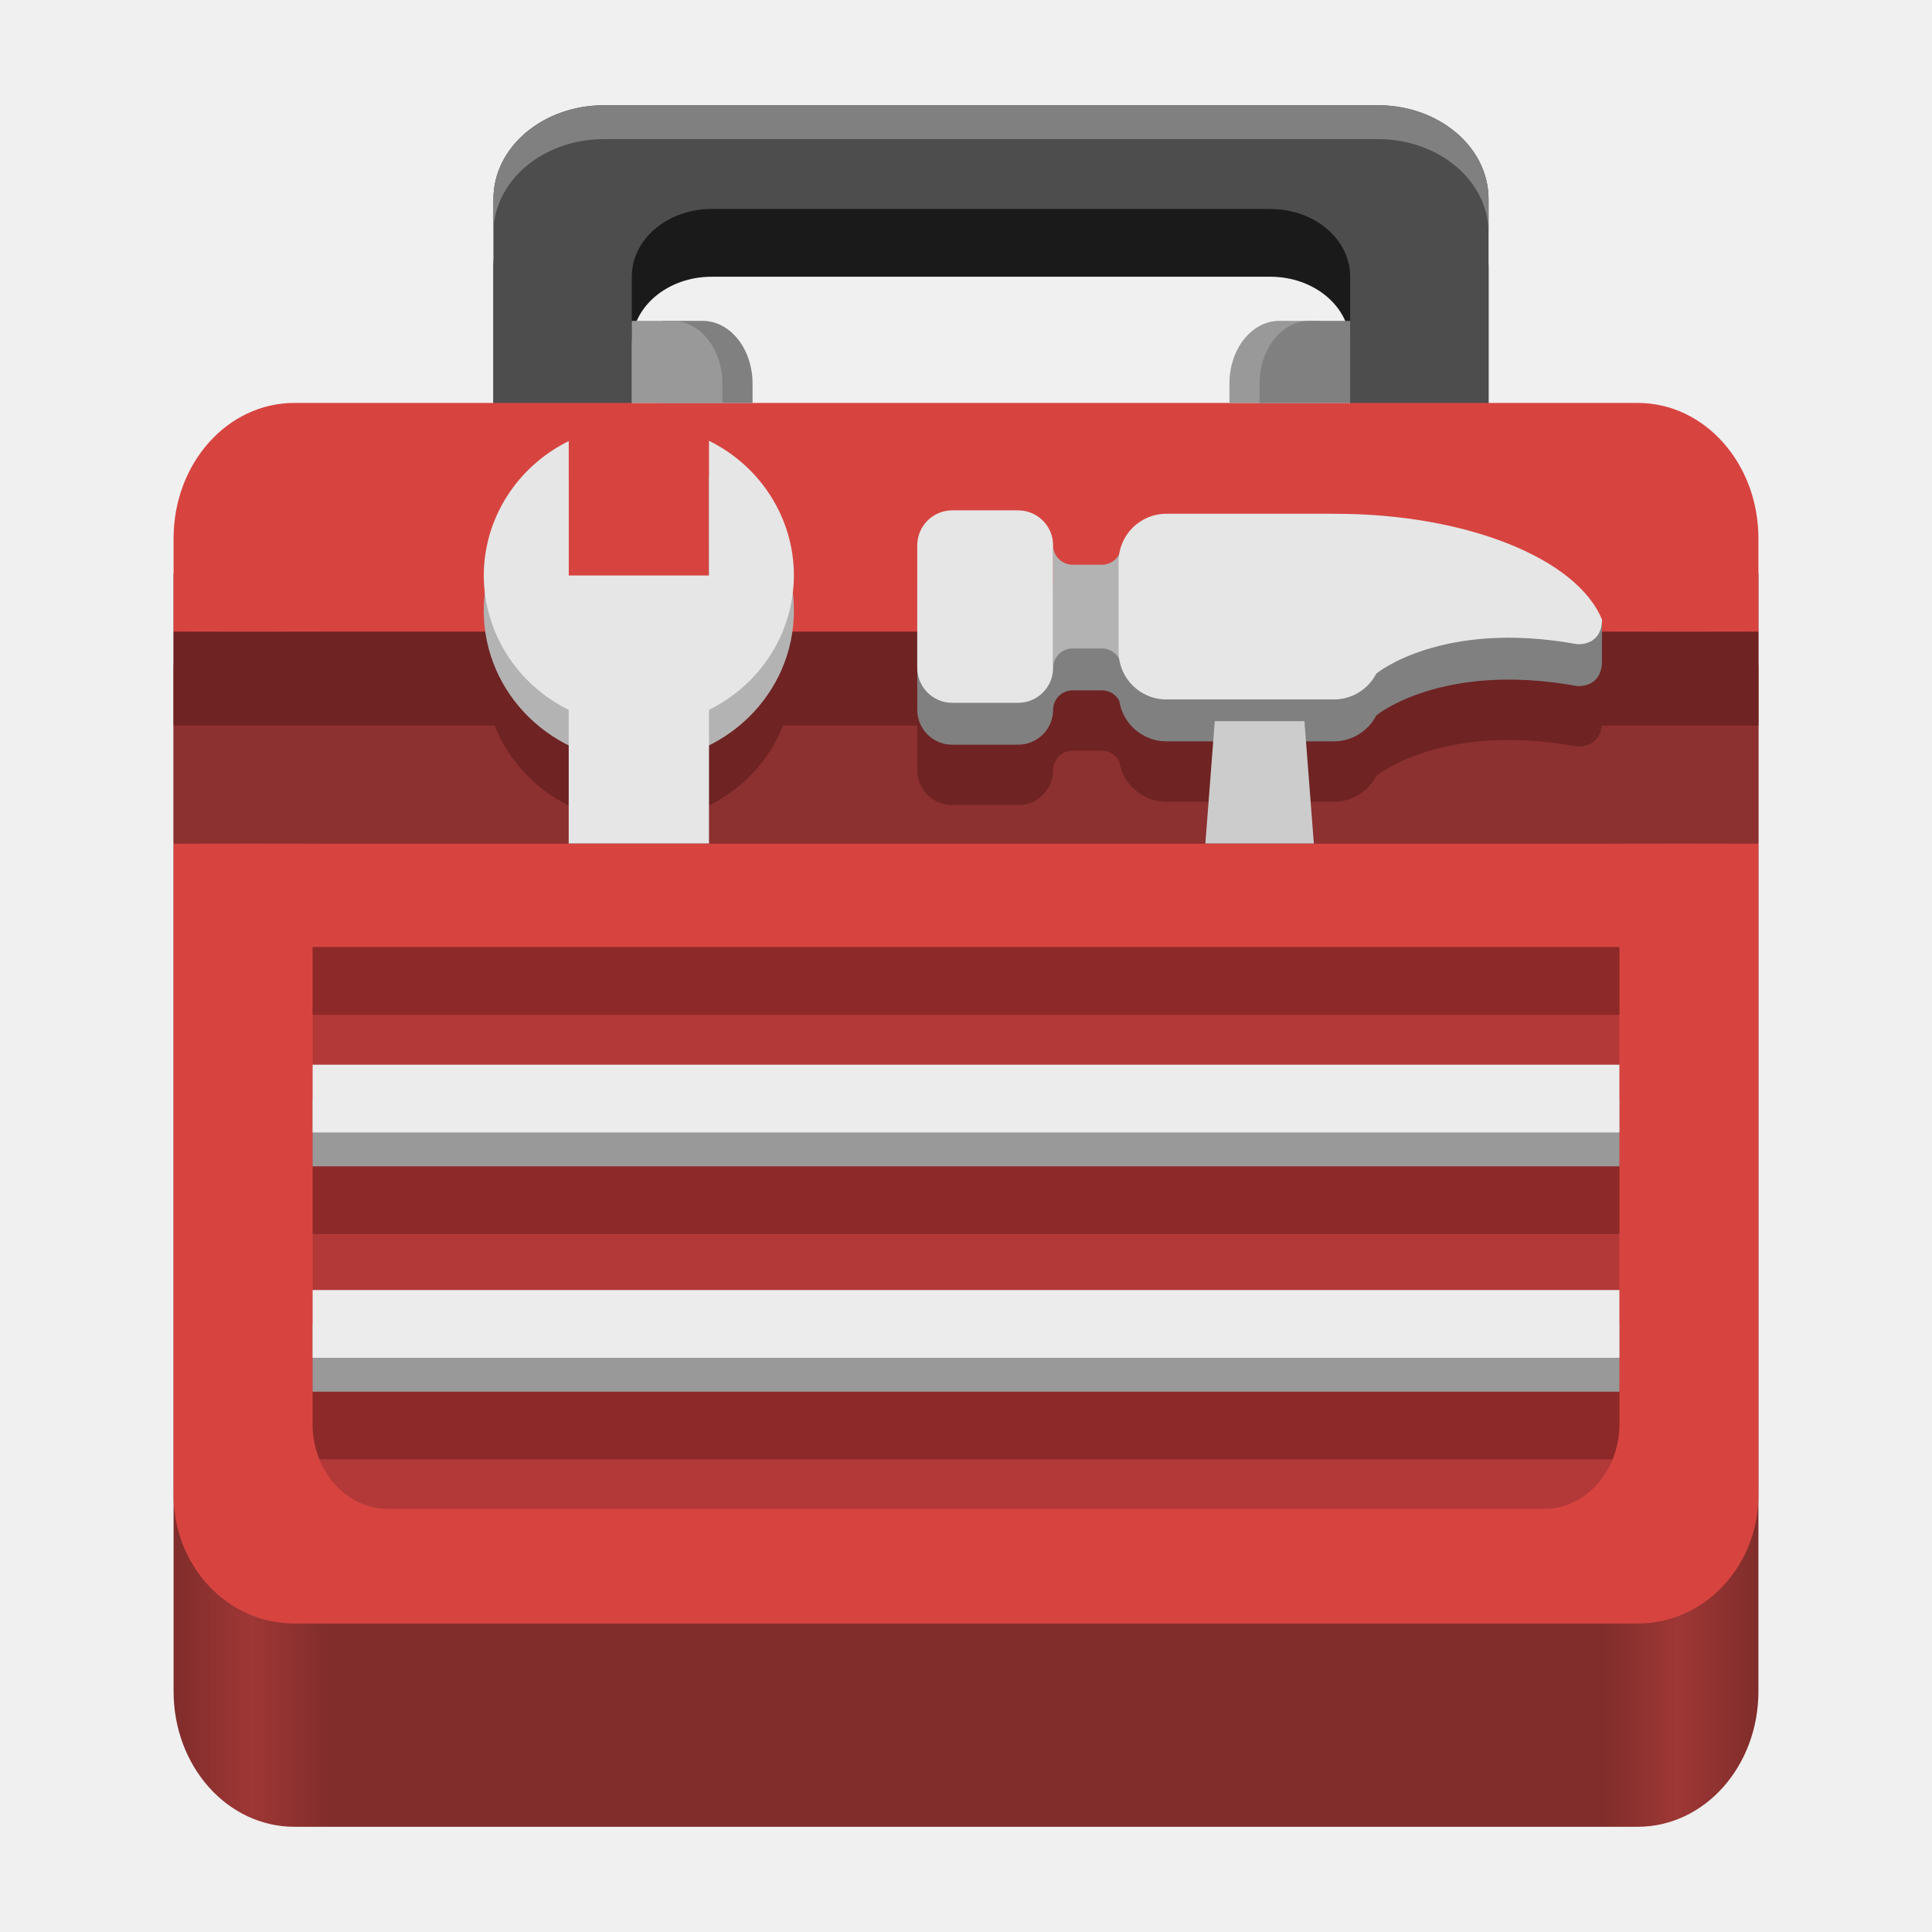
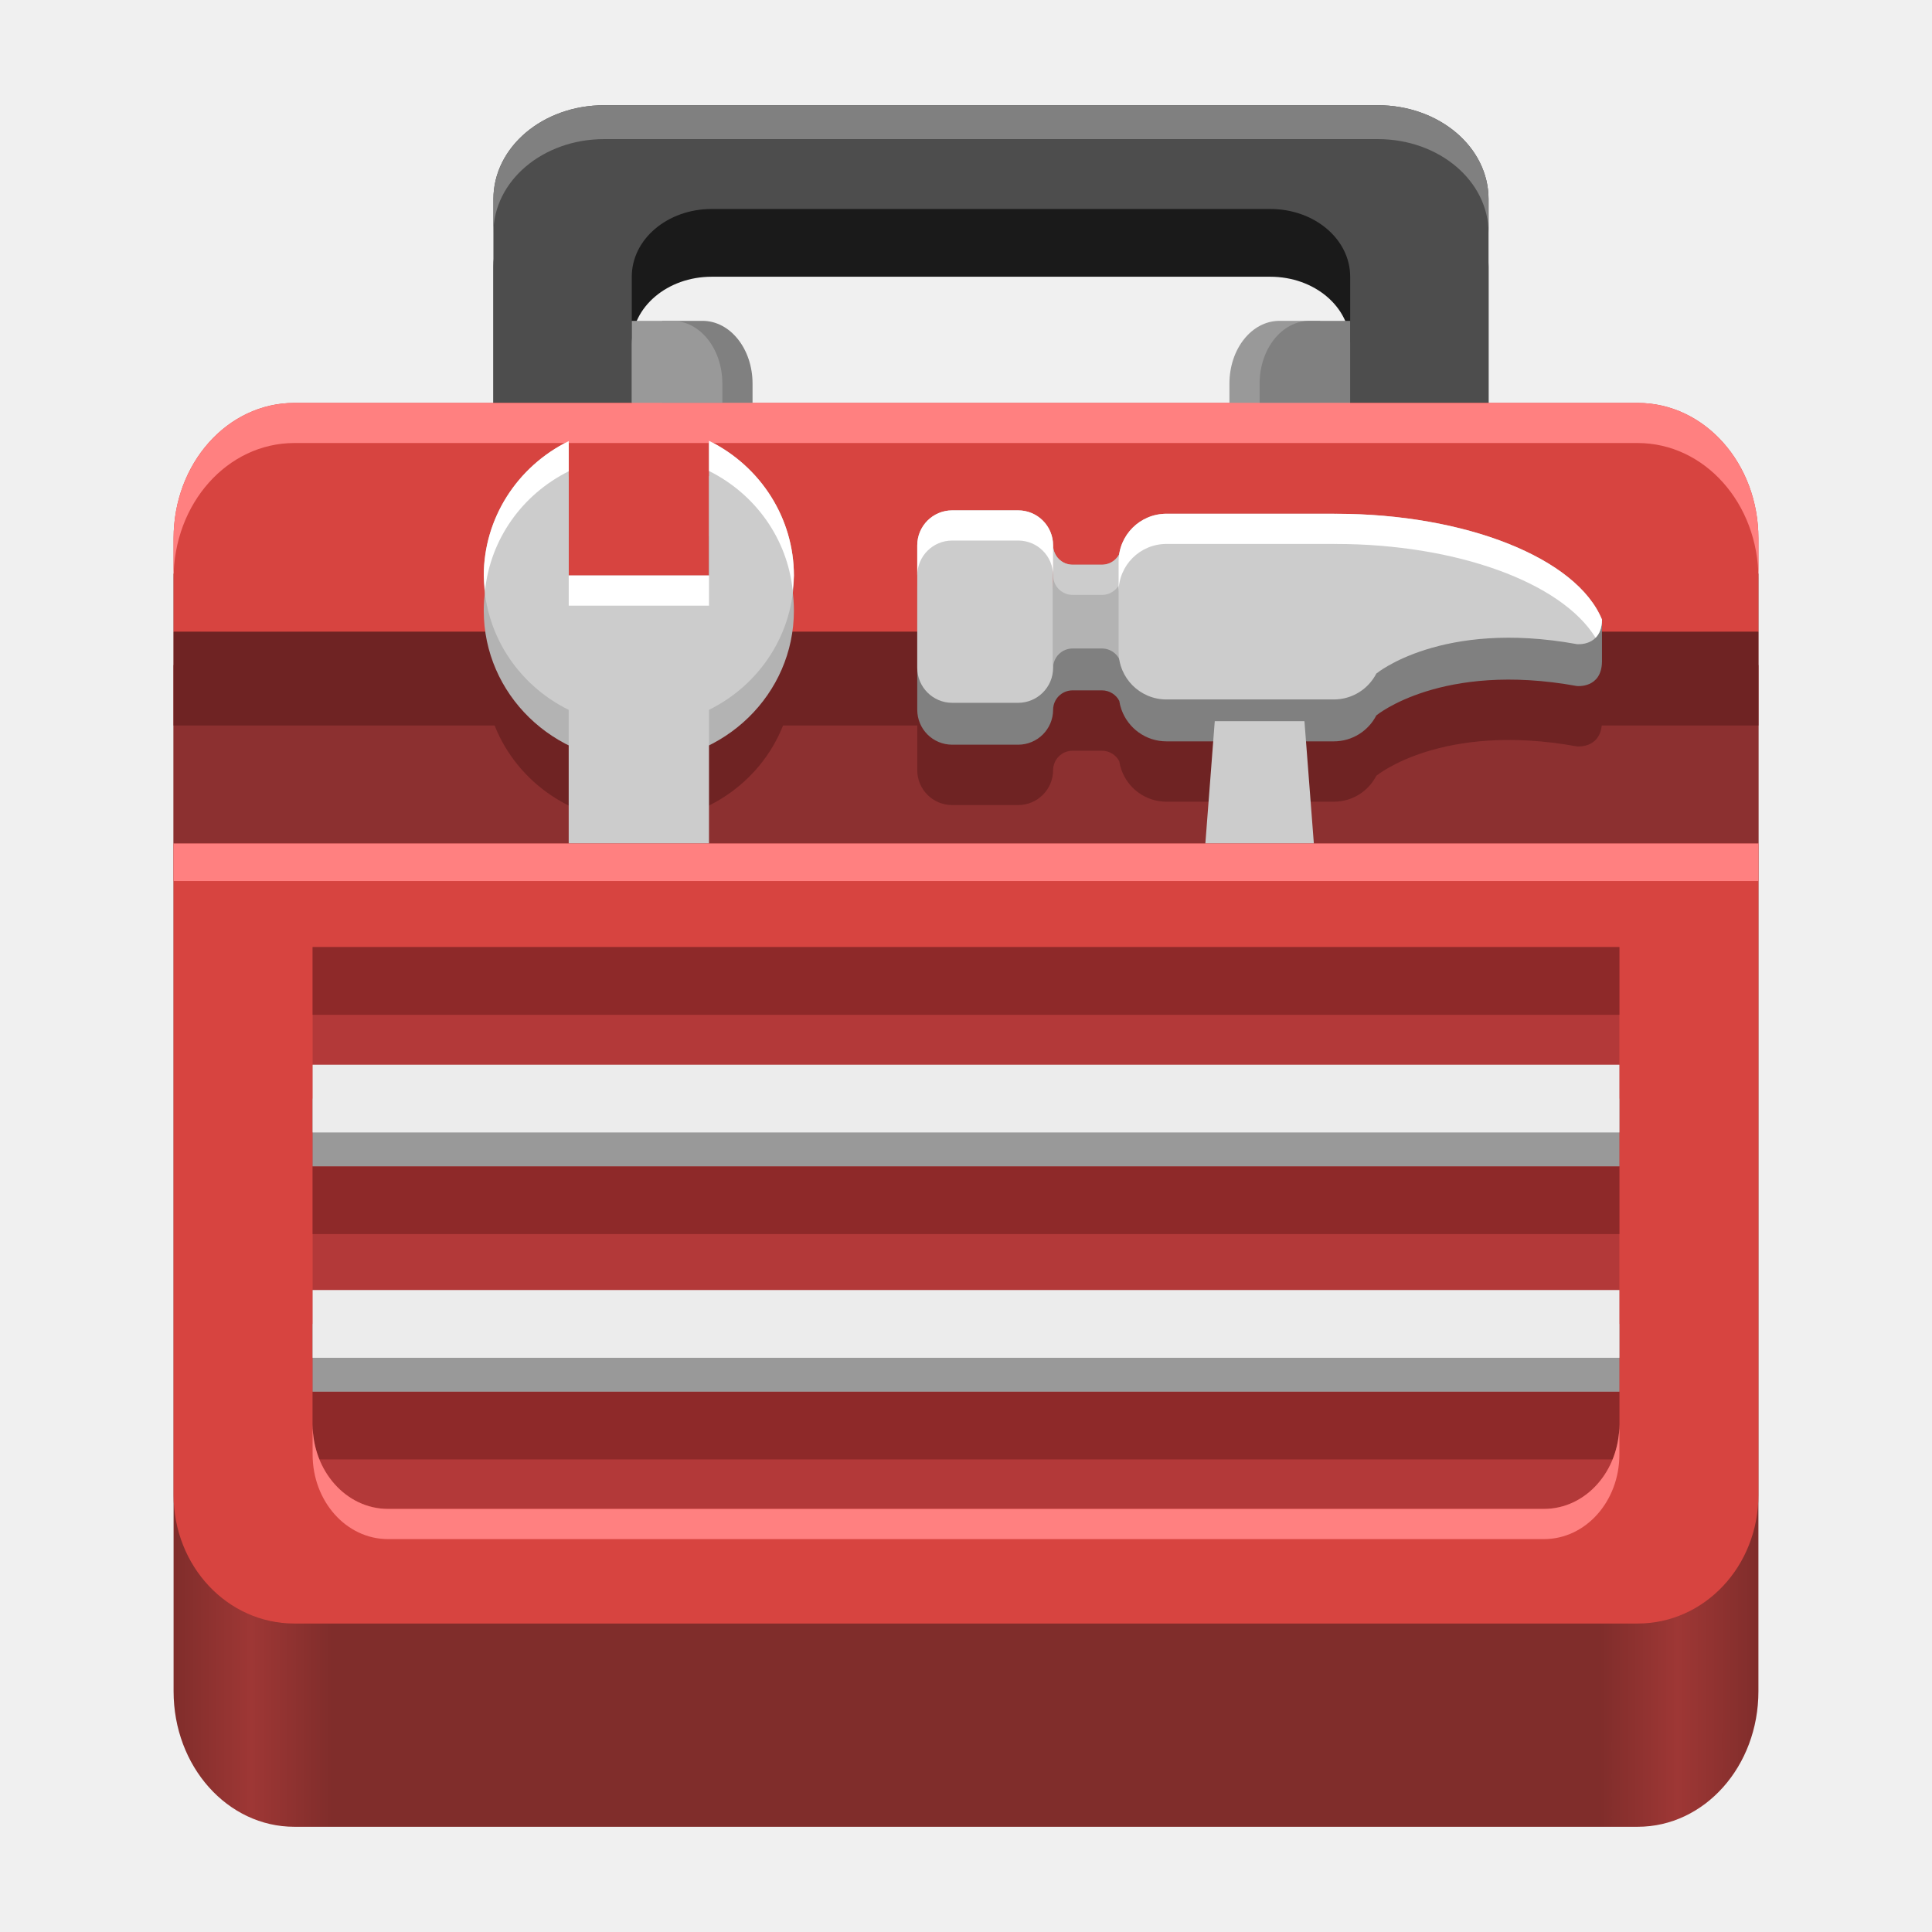
<svg xmlns="http://www.w3.org/2000/svg" xmlns:xlink="http://www.w3.org/1999/xlink" width="128" height="128" viewBox="0 0 128 128" version="1.1" id="svg5" xml:space="preserve">
  <defs id="defs2">
    <linearGradient id="linearGradient1636">
      <stop style="stop-color:#802d2b;stop-opacity:1;" offset="0" id="stop1632" />
      <stop style="stop-color:#9e3735;stop-opacity:1;" offset="0.049" id="stop2432" />
      <stop style="stop-color:#802d2b;stop-opacity:1;" offset="0.1" id="stop2434" />
      <stop style="stop-color:#802d2b;stop-opacity:1;" offset="0.9" id="stop2438" />
      <stop style="stop-color:#9e3735;stop-opacity:1;" offset="0.949" id="stop2436" />
      <stop style="stop-color:#802d2b;stop-opacity:1;" offset="1" id="stop1634" />
    </linearGradient>
    <linearGradient y2="236" x2="96" y1="236" x1="32" gradientTransform="translate(604.8168,170.5864)" gradientUnits="userSpaceOnUse" id="linearGradient1099" xlink:href="#linearGradient1036" />
    <linearGradient id="linearGradient1036">
      <stop id="stop1032" offset="0" style="stop-color:#d5d3cf;stop-opacity:1;" />
      <stop id="stop1034" offset="1" style="stop-color:#f6f5f4;stop-opacity:1" />
    </linearGradient>
    <radialGradient r="32" fy="-76" fx="-244" cy="-76" cx="-244" gradientTransform="matrix(0.8833333,0,0,0.8833333,-460.3502,463.1197)" gradientUnits="userSpaceOnUse" id="radialGradient1103" xlink:href="#linearGradient1069" />
    <linearGradient id="linearGradient1069">
      <stop id="stop1065" offset="0" style="stop-color:#d5d3cf;stop-opacity:1" />
      <stop id="stop1067-1" offset="1" style="stop-color:#949390;stop-opacity:1" />
    </linearGradient>
    <linearGradient gradientUnits="userSpaceOnUse" y2="232" x2="64" y1="262.5" x1="64" id="linearGradient1027" xlink:href="#linearGradient1025" gradientTransform="translate(-470.5864,432.8168)" />
    <linearGradient id="linearGradient1025">
      <stop id="stop1021" offset="0" style="stop-color:#9a9996;stop-opacity:1" />
      <stop id="stop1023" offset="1" style="stop-color:#77767b;stop-opacity:1" />
    </linearGradient>
    <clipPath clipPathUnits="userSpaceOnUse" id="clipPath1609-7">
      <path id="path1611-5" d="m 252,116 28,-28 v -8 h -36 v 36 z" style="fill:#e74747;stroke:none;stroke-width:0.25px;stroke-linecap:butt;stroke-linejoin:miter;stroke-opacity:1" />
    </clipPath>
    <radialGradient r="32" fy="-76" fx="-244" cy="-76" cx="-244" gradientTransform="matrix(0.8833333,0,0,0.8833333,-460.3502,463.1197)" gradientUnits="userSpaceOnUse" id="radialGradient1103-5" xlink:href="#linearGradient1069" />
    <clipPath clipPathUnits="userSpaceOnUse" id="clipPath1609-7-7">
      <path id="path1611-5-0" d="m 252,116 28,-28 v -8 h -36 v 36 z" style="fill:#e74747;stroke:none;stroke-width:0.25px;stroke-linecap:butt;stroke-linejoin:miter;stroke-opacity:1" />
    </clipPath>
    <clipPath clipPathUnits="userSpaceOnUse" id="clipPath744">
      <rect style="fill:#1e88e5;fill-opacity:1;stroke-width:0.265" id="rect746" width="541.867" height="541.867" x="0" y="1.5987212e-14" rx="79.375" ry="79.375" />
    </clipPath>
    <clipPath clipPathUnits="userSpaceOnUse" id="clipPath62">
      <rect style="fill:#1e88e5;fill-opacity:1;stroke-width:0.265" id="rect64" width="541.867" height="541.867" x="2.2507105e-05" y="-0.422" rx="79.375" ry="79.375" />
    </clipPath>
    <radialGradient r="32" fy="-76" fx="-244" cy="-76" cx="-244" gradientTransform="matrix(0.8833333,0,0,0.8833333,-460.3502,463.1197)" gradientUnits="userSpaceOnUse" id="radialGradient1103-6" xlink:href="#linearGradient1069" />
    <clipPath clipPathUnits="userSpaceOnUse" id="clipPath1609-7-2">
      <path id="path1611-5-3" d="m 252,116 28,-28 v -8 h -36 v 36 z" style="fill:#e74747;stroke:none;stroke-width:0.25px;stroke-linecap:butt;stroke-linejoin:miter;stroke-opacity:1" />
    </clipPath>
    <clipPath clipPathUnits="userSpaceOnUse" id="clipPath961">
      <rect style="fill:#00c853;stroke:none;stroke-width:0.529" id="rect963" width="541.867" height="541.867" x="1.4210855e-14" y="2.717972e-05" rx="79.375" ry="79.375" />
    </clipPath>
    <radialGradient r="32" fy="-76" fx="-244" cy="-76" cx="-244" gradientTransform="matrix(0.8833333,0,0,0.8833333,-460.3502,463.1197)" gradientUnits="userSpaceOnUse" id="radialGradient1103-56" xlink:href="#linearGradient1069" />
    <clipPath clipPathUnits="userSpaceOnUse" id="clipPath1440">
      <circle style="display:inline;opacity:1;vector-effect:none;fill:none;fill-opacity:1;stroke:#000000;stroke-width:2;stroke-linecap:butt;stroke-linejoin:miter;stroke-miterlimit:4;stroke-dasharray:none;stroke-dashoffset:0;stroke-opacity:1;marker:none;marker-start:none;marker-mid:none;marker-end:none;paint-order:normal;enable-background:new" id="circle1442" cx="-134.35" cy="193.747" r="24" transform="rotate(-45)" />
    </clipPath>
    <clipPath clipPathUnits="userSpaceOnUse" id="clipPath1430">
      <circle style="display:inline;opacity:1;vector-effect:none;fill:none;fill-opacity:1;stroke:#000000;stroke-width:2;stroke-linecap:butt;stroke-linejoin:miter;stroke-miterlimit:4;stroke-dasharray:none;stroke-dashoffset:0;stroke-opacity:1;marker:none;marker-start:none;marker-mid:none;marker-end:none;paint-order:normal;enable-background:new" id="circle1432" cx="12" cy="232" r="24" />
    </clipPath>
    <clipPath clipPathUnits="userSpaceOnUse" id="clipPath1440-9">
      <circle style="display:inline;opacity:1;vector-effect:none;fill:none;fill-opacity:1;stroke:#000000;stroke-width:2;stroke-linecap:butt;stroke-linejoin:miter;stroke-miterlimit:4;stroke-dasharray:none;stroke-dashoffset:0;stroke-opacity:1;marker:none;marker-start:none;marker-mid:none;marker-end:none;paint-order:normal;enable-background:new" id="circle1442-5" cx="-134.35" cy="193.747" r="24" transform="rotate(-45)" />
    </clipPath>
    <clipPath clipPathUnits="userSpaceOnUse" id="clipPath1430-1">
      <circle style="display:inline;opacity:1;vector-effect:none;fill:none;fill-opacity:1;stroke:#000000;stroke-width:2;stroke-linecap:butt;stroke-linejoin:miter;stroke-miterlimit:4;stroke-dasharray:none;stroke-dashoffset:0;stroke-opacity:1;marker:none;marker-start:none;marker-mid:none;marker-end:none;paint-order:normal;enable-background:new" id="circle1432-8" cx="12" cy="232" r="24" />
    </clipPath>
    <clipPath clipPathUnits="userSpaceOnUse" id="clipPath2024">
      <rect style="opacity:1;vector-effect:none;fill:#63452c;fill-opacity:1;stroke:none;stroke-width:4;stroke-linecap:round;stroke-linejoin:round;stroke-miterlimit:4;stroke-dasharray:none;stroke-dashoffset:0;stroke-opacity:1" id="rect2026" width="74" height="98" x="6" y="196" />
    </clipPath>
    <linearGradient id="linearGradient914">
      <stop id="stop910" offset="0" style="stop-color:#f6f5f4;stop-opacity:0.437" />
      <stop id="stop912" offset="1" style="stop-color:#deddda;stop-opacity:0;" />
    </linearGradient>
    <radialGradient gradientTransform="matrix(2.608696,0,0,1.841036,-102.9565,-748.9467)" gradientUnits="userSpaceOnUse" r="46" fy="296" fx="64" cy="296" cx="64" id="radialGradient916" xlink:href="#linearGradient914" />
    <clipPath clipPathUnits="userSpaceOnUse" id="clipPath11543">
      <rect style="fill:#f0c04e;fill-opacity:1;stroke:none;stroke-width:0.529" id="rect11545" width="541.867" height="541.867" x="1.4746095e-06" y="6.4330168e-05" rx="79.375" ry="79.375" />
    </clipPath>
    <style id="style374">.cls-1{fill:url(#linear-gradient);}.cls-2{opacity:0.35;fill:url(#radial-gradient);}.cls-2,.cls-4{isolation:isolate;}.cls-3{fill:url(#linear-gradient-2);}.cls-4{opacity:0.41;fill:url(#radial-gradient-2);}.cls-5{fill:url(#radial-gradient-3);}.cls-6{fill:url(#radial-gradient-4);}</style>
    <linearGradient id="linear-gradient" x1="63.33" y1="84.03" x2="241.67" y2="84.03" gradientTransform="matrix(1,0,0,-1,0,266)" gradientUnits="userSpaceOnUse">
      <stop offset="0" stop-color="#0c59a4" id="stop376" />
      <stop offset="1" stop-color="#114a8b" id="stop378" />
    </linearGradient>
    <radialGradient id="radial-gradient" cx="161.83" cy="68.91" r="95.38" gradientTransform="matrix(1,0,0,-0.95,0,248.84)" gradientUnits="userSpaceOnUse">
      <stop offset="0.72" stop-opacity="0" id="stop381" />
      <stop offset="0.95" stop-opacity="0.53" id="stop383" />
      <stop offset="1" id="stop385" />
    </radialGradient>
    <linearGradient id="linear-gradient-2" x1="157.35" y1="161.39" x2="45.96" y2="40.06" gradientTransform="matrix(1,0,0,-1,0,266)" gradientUnits="userSpaceOnUse">
      <stop offset="0" stop-color="#1b9de2" id="stop388" />
      <stop offset="0.16" stop-color="#1595df" id="stop390" />
      <stop offset="0.67" stop-color="#0680d7" id="stop392" />
      <stop offset="1" stop-color="#0078d4" id="stop394" />
    </linearGradient>
    <radialGradient id="radial-gradient-2" cx="-340.29" cy="62.99" r="143.24" gradientTransform="matrix(0.15,-0.99,-0.8,-0.12,176.64,-125.4)" gradientUnits="userSpaceOnUse">
      <stop offset="0.76" stop-opacity="0" id="stop397" />
      <stop offset="0.95" stop-opacity="0.5" id="stop399" />
      <stop offset="1" id="stop401" />
    </radialGradient>
    <radialGradient id="radial-gradient-3" cx="113.37" cy="570.21" r="202.43" gradientTransform="matrix(-0.04,1,2.13,0.08,-1179.54,-106.69)" gradientUnits="userSpaceOnUse">
      <stop offset="0" stop-color="#35c1f1" id="stop404" />
      <stop offset="0.11" stop-color="#34c1ed" id="stop406" />
      <stop offset="0.23" stop-color="#2fc2df" id="stop408" />
      <stop offset="0.31" stop-color="#2bc3d2" id="stop410" />
      <stop offset="0.67" stop-color="#36c752" id="stop412" />
    </radialGradient>
    <radialGradient id="radial-gradient-4" cx="376.52" cy="567.97" r="97.34" gradientTransform="matrix(0.28,0.96,0.78,-0.23,-303.76,-148.5)" gradientUnits="userSpaceOnUse">
      <stop offset="0" stop-color="#66eb6e" id="stop415" />
      <stop offset="1" stop-color="#66eb6e" stop-opacity="0" id="stop417" />
    </radialGradient>
    <clipPath clipPathUnits="userSpaceOnUse" id="clipPath1260">
      <rect style="fill:#bbdefb;fill-opacity:1;stroke:none;stroke-width:0.529" id="rect1262" width="541.867" height="541.867" x="2.9492187e-06" y="3.9968629e-05" rx="79.375" ry="79.375" />
    </clipPath>
    <linearGradient x1="0" y1="119.552" x2="235.777" y2="119.552" id="linearGradient-1" gradientTransform="matrix(1.45119,0,0,1.703766,99.85446,80.41603)" gradientUnits="userSpaceOnUse">
      <stop stop-color="#FF5500" offset="0%" id="stop6" />
      <stop stop-color="#FF5500" offset="40.988%" id="stop8" />
      <stop stop-color="#FF2000" offset="58.198%" id="stop10" />
      <stop stop-color="#FF2000" offset="100%" id="stop12" />
    </linearGradient>
    <linearGradient x1="0.021" y1="0.507" x2="1" y2="0.507" id="linearGradient-2" gradientUnits="userSpaceOnUse" gradientTransform="matrix(7.107012,0,0,7.107012,54.42477,49.22005)">
      <stop stop-color="#FF452A" offset="0%" id="stop15" />
      <stop stop-color="#FF2000" offset="100%" id="stop17" />
    </linearGradient>
    <mask id="mask-4" fill="#ffffff">
      <path d="M 45.051,6.703 39.15,2.8822695e-5 h -10.363 -10.363 L 12.522,6.703 c 0,0 -5.182,-1.441 -7.628,1.009 0,0 6.909,-0.624 9.284,3.243 0,0 6.405,1.225 7.269,1.225 0.864,0 2.735,-0.721 4.462,-1.297 1.727,-0.576 2.879,-0.581 2.879,-0.581 0,0 1.151,0.004 2.879,0.581 1.727,0.576 3.598,1.297 4.462,1.297 0.864,0 7.269,-1.225 7.269,-1.225 2.375,-3.867 9.284,-3.243 9.284,-3.243 C 50.233,5.262 45.051,6.703 45.051,6.703" id="use25" style="stroke-width:0.265" />
    </mask>
    <clipPath clipPathUnits="userSpaceOnUse" id="clipPath3338">
      <rect style="fill:#ff7f2a;fill-opacity:1;stroke:none;stroke-width:0.529" id="rect3340" width="541.867" height="541.867" x="1.1368684e-13" y="5.8174133e-05" rx="79.375" ry="79.375" />
    </clipPath>
    <clipPath clipPathUnits="userSpaceOnUse" id="clipPath2140">
      <rect style="fill:#ffad76;fill-opacity:1;stroke:none;stroke-width:0.529" id="rect2142" width="487.68" height="487.68" x="27.093" y="27.093" rx="71.438" ry="71.438" />
    </clipPath>
    <linearGradient gradientUnits="userSpaceOnUse" y2="268" x2="115.823" y1="268" x1="11.823" id="linearGradient1329" xlink:href="#linearGradient1357" gradientTransform="matrix(2.274968,0,0,2.274968,-344.8075,-258.2955)" />
    <linearGradient id="linearGradient1357">
      <stop id="stop1345" offset="0" style="stop-color:#986a44;stop-opacity:1" />
      <stop style="stop-color:#cdab8f;stop-opacity:1" offset="0.029" id="stop1347" />
      <stop id="stop1349" offset="0.058" style="stop-color:#b5835a;stop-opacity:1" />
      <stop style="stop-color:#b5835a;stop-opacity:1" offset="0.942" id="stop1351" />
      <stop id="stop1353" offset="0.971" style="stop-color:#cdab8f;stop-opacity:1" />
      <stop id="stop1355" offset="1" style="stop-color:#986a44;stop-opacity:1" />
    </linearGradient>
    <linearGradient y2="23" x2="60" y1="53.255" x1="70.586" gradientTransform="translate(0,170)" gradientUnits="userSpaceOnUse" id="linearGradient1610" xlink:href="#linearGradient1656" />
    <linearGradient id="linearGradient1656">
      <stop style="stop-color:#ffffff;stop-opacity:1" offset="0" id="stop1652" />
      <stop style="stop-color:#deddda;stop-opacity:1" offset="1" id="stop1654" />
    </linearGradient>
    <linearGradient y2="268" x2="68" y1="268" x1="60" gradientUnits="userSpaceOnUse" id="linearGradient1612" xlink:href="#linearGradient1270" />
    <linearGradient id="linearGradient1270">
      <stop style="stop-color:#949390;stop-opacity:1;" offset="0" id="stop1258" />
      <stop id="stop1260" offset="0.083" style="stop-color:#d5d3cf;stop-opacity:1" />
      <stop style="stop-color:#949390;stop-opacity:1;" offset="0.167" id="stop1262" />
      <stop id="stop1264" offset="0.833" style="stop-color:#949390;stop-opacity:1;" />
      <stop style="stop-color:#d5d3cf;stop-opacity:1" offset="0.917" id="stop1266" />
      <stop style="stop-color:#949390;stop-opacity:1" offset="1" id="stop1268" />
    </linearGradient>
    <radialGradient r="32" fy="-76" fx="-244" cy="-76" cx="-244" gradientTransform="matrix(0.8833333,0,0,0.8833333,-460.3502,463.1197)" gradientUnits="userSpaceOnUse" id="radialGradient1103-5629" xlink:href="#linearGradient1069" />
    <clipPath clipPathUnits="userSpaceOnUse" id="clipPath1609-7-3">
      <path id="path1611-5-6" d="m 252,116 28,-28 v -8 h -36 v 36 z" style="fill:#e74747;stroke:none;stroke-width:0.25px;stroke-linecap:butt;stroke-linejoin:miter;stroke-opacity:1" />
    </clipPath>
    <radialGradient r="32" fy="-76" fx="-244" cy="-76" cx="-244" gradientTransform="matrix(0.8833333,0,0,0.8833333,-460.3502,463.1197)" gradientUnits="userSpaceOnUse" id="radialGradient1103-5-06" xlink:href="#linearGradient1069" />
    <clipPath clipPathUnits="userSpaceOnUse" id="clipPath1609-7-7-6">
      <path id="path1611-5-0-1" d="m 252,116 28,-28 v -8 h -36 v 36 z" style="fill:#e74747;stroke:none;stroke-width:0.25px;stroke-linecap:butt;stroke-linejoin:miter;stroke-opacity:1" />
    </clipPath>
    <clipPath clipPathUnits="userSpaceOnUse" id="clipPath744-8">
      <rect style="fill:#1e88e5;fill-opacity:1;stroke-width:0.265" id="rect746-7" width="541.867" height="541.867" x="0" y="1.5987212e-14" rx="79.375" ry="79.375" />
    </clipPath>
    <clipPath clipPathUnits="userSpaceOnUse" id="clipPath62-9">
      <rect style="fill:#1e88e5;fill-opacity:1;stroke-width:0.265" id="rect64-2" width="541.867" height="541.867" x="2.2507105e-05" y="-0.422" rx="79.375" ry="79.375" />
    </clipPath>
    <radialGradient r="32" fy="-76" fx="-244" cy="-76" cx="-244" gradientTransform="matrix(0.8833333,0,0,0.8833333,-460.3502,463.1197)" gradientUnits="userSpaceOnUse" id="radialGradient1103-6-0" xlink:href="#linearGradient1069" />
    <clipPath clipPathUnits="userSpaceOnUse" id="clipPath1609-7-2-3">
      <path id="path1611-5-3-7" d="m 252,116 28,-28 v -8 h -36 v 36 z" style="fill:#e74747;stroke:none;stroke-width:0.25px;stroke-linecap:butt;stroke-linejoin:miter;stroke-opacity:1" />
    </clipPath>
    <clipPath clipPathUnits="userSpaceOnUse" id="clipPath961-5">
      <rect style="fill:#00c853;stroke:none;stroke-width:0.529" id="rect963-9" width="541.867" height="541.867" x="1.4210855e-14" y="2.717972e-05" rx="79.375" ry="79.375" />
    </clipPath>
    <radialGradient r="32" fy="-76" fx="-244" cy="-76" cx="-244" gradientTransform="matrix(0.8833333,0,0,0.8833333,-460.3502,463.1197)" gradientUnits="userSpaceOnUse" id="radialGradient1103-56-2" xlink:href="#linearGradient1069" />
    <clipPath clipPathUnits="userSpaceOnUse" id="clipPath1440-8">
      <circle style="display:inline;opacity:1;vector-effect:none;fill:none;fill-opacity:1;stroke:#000000;stroke-width:2;stroke-linecap:butt;stroke-linejoin:miter;stroke-miterlimit:4;stroke-dasharray:none;stroke-dashoffset:0;stroke-opacity:1;marker:none;marker-start:none;marker-mid:none;marker-end:none;paint-order:normal;enable-background:new" id="circle1442-9" cx="-134.35" cy="193.747" r="24" transform="rotate(-45)" />
    </clipPath>
    <clipPath clipPathUnits="userSpaceOnUse" id="clipPath1430-7">
      <circle style="display:inline;opacity:1;vector-effect:none;fill:none;fill-opacity:1;stroke:#000000;stroke-width:2;stroke-linecap:butt;stroke-linejoin:miter;stroke-miterlimit:4;stroke-dasharray:none;stroke-dashoffset:0;stroke-opacity:1;marker:none;marker-start:none;marker-mid:none;marker-end:none;paint-order:normal;enable-background:new" id="circle1432-3" cx="12" cy="232" r="24" />
    </clipPath>
    <clipPath clipPathUnits="userSpaceOnUse" id="clipPath1440-9-6">
      <circle style="display:inline;opacity:1;vector-effect:none;fill:none;fill-opacity:1;stroke:#000000;stroke-width:2;stroke-linecap:butt;stroke-linejoin:miter;stroke-miterlimit:4;stroke-dasharray:none;stroke-dashoffset:0;stroke-opacity:1;marker:none;marker-start:none;marker-mid:none;marker-end:none;paint-order:normal;enable-background:new" id="circle1442-5-1" cx="-134.35" cy="193.747" r="24" transform="rotate(-45)" />
    </clipPath>
    <clipPath clipPathUnits="userSpaceOnUse" id="clipPath1430-1-2">
      <circle style="display:inline;opacity:1;vector-effect:none;fill:none;fill-opacity:1;stroke:#000000;stroke-width:2;stroke-linecap:butt;stroke-linejoin:miter;stroke-miterlimit:4;stroke-dasharray:none;stroke-dashoffset:0;stroke-opacity:1;marker:none;marker-start:none;marker-mid:none;marker-end:none;paint-order:normal;enable-background:new" id="circle1432-8-9" cx="12" cy="232" r="24" />
    </clipPath>
    <clipPath clipPathUnits="userSpaceOnUse" id="clipPath2024-3">
      <rect style="opacity:1;vector-effect:none;fill:#63452c;fill-opacity:1;stroke:none;stroke-width:4;stroke-linecap:round;stroke-linejoin:round;stroke-miterlimit:4;stroke-dasharray:none;stroke-dashoffset:0;stroke-opacity:1" id="rect2026-1" width="74" height="98" x="6" y="196" />
    </clipPath>
    <radialGradient gradientTransform="matrix(2.608696,0,0,1.841036,-102.9565,-748.9467)" gradientUnits="userSpaceOnUse" r="46" fy="296" fx="64" cy="296" cx="64" id="radialGradient916-7" xlink:href="#linearGradient914" />
    <clipPath clipPathUnits="userSpaceOnUse" id="clipPath11543-8">
      <rect style="fill:#f0c04e;fill-opacity:1;stroke:none;stroke-width:0.529" id="rect11545-4" width="541.867" height="541.867" x="1.4746095e-06" y="6.4330168e-05" rx="79.375" ry="79.375" />
    </clipPath>
    <style id="style374-5">.cls-1{fill:url(#linear-gradient);}.cls-2{opacity:0.35;fill:url(#radial-gradient);}.cls-2,.cls-4{isolation:isolate;}.cls-3{fill:url(#linear-gradient-2);}.cls-4{opacity:0.41;fill:url(#radial-gradient-2);}.cls-5{fill:url(#radial-gradient-3);}.cls-6{fill:url(#radial-gradient-4);}</style>
    <radialGradient id="radial-gradient-6" cx="161.83" cy="68.91" r="95.38" gradientTransform="matrix(1,0,0,-0.95,0,248.84)" gradientUnits="userSpaceOnUse">
      <stop offset="0.72" stop-opacity="0" id="stop381-1" />
      <stop offset="0.95" stop-opacity="0.53" id="stop383-0" />
      <stop offset="1" id="stop385-6" />
    </radialGradient>
    <radialGradient id="radial-gradient-2-1" cx="-340.29" cy="62.99" r="143.24" gradientTransform="matrix(0.15,-0.99,-0.8,-0.12,176.64,-125.4)" gradientUnits="userSpaceOnUse">
      <stop offset="0.76" stop-opacity="0" id="stop397-5" />
      <stop offset="0.95" stop-opacity="0.5" id="stop399-5" />
      <stop offset="1" id="stop401-4" />
    </radialGradient>
    <radialGradient id="radial-gradient-3-7" cx="113.37" cy="570.21" r="202.43" gradientTransform="matrix(-0.04,1,2.13,0.08,-1179.54,-106.69)" gradientUnits="userSpaceOnUse">
      <stop offset="0" stop-color="#35c1f1" id="stop404-6" />
      <stop offset="0.11" stop-color="#34c1ed" id="stop406-5" />
      <stop offset="0.23" stop-color="#2fc2df" id="stop408-6" />
      <stop offset="0.31" stop-color="#2bc3d2" id="stop410-9" />
      <stop offset="0.67" stop-color="#36c752" id="stop412-3" />
    </radialGradient>
    <radialGradient id="radial-gradient-4-7" cx="376.52" cy="567.97" r="97.34" gradientTransform="matrix(0.28,0.96,0.78,-0.23,-303.76,-148.5)" gradientUnits="userSpaceOnUse">
      <stop offset="0" stop-color="#66eb6e" id="stop415-4" />
      <stop offset="1" stop-color="#66eb6e" stop-opacity="0" id="stop417-5" />
    </radialGradient>
    <clipPath clipPathUnits="userSpaceOnUse" id="clipPath1260-2">
      <rect style="fill:#bbdefb;fill-opacity:1;stroke:none;stroke-width:0.529" id="rect1262-5" width="541.867" height="541.867" x="2.9492187e-06" y="3.9968629e-05" rx="79.375" ry="79.375" />
    </clipPath>
    <clipPath clipPathUnits="userSpaceOnUse" id="clipPath16285">
      <rect style="fill:#bbdefb;fill-opacity:1;stroke:none;stroke-width:0.529" id="rect16287" width="541.867" height="541.867" x="0" y="6.4807005e-05" rx="79.375" ry="79.375" />
    </clipPath>
    <clipPath clipPathUnits="userSpaceOnUse" id="clipPath990">
      <rect style="fill:#bbdefb;fill-opacity:1;stroke:none;stroke-width:0.529" id="rect992" width="487.68" height="487.68" x="27.093" y="27.093" rx="71.438" ry="71.438" />
    </clipPath>
    <radialGradient r="32" fy="-76" fx="-244" cy="-76" cx="-244" gradientTransform="matrix(0.8833333,0,0,0.8833333,-460.3502,463.1197)" gradientUnits="userSpaceOnUse" id="radialGradient1103-562" xlink:href="#linearGradient1069" />
    <clipPath clipPathUnits="userSpaceOnUse" id="clipPath1609-7-9">
      <path id="path1611-5-36" d="m 252,116 28,-28 v -8 h -36 v 36 z" style="fill:#e74747;stroke:none;stroke-width:0.25px;stroke-linecap:butt;stroke-linejoin:miter;stroke-opacity:1" />
    </clipPath>
    <radialGradient r="32" fy="-76" fx="-244" cy="-76" cx="-244" gradientTransform="matrix(0.8833333,0,0,0.8833333,-460.3502,463.1197)" gradientUnits="userSpaceOnUse" id="radialGradient1103-5-0" xlink:href="#linearGradient1069" />
    <clipPath clipPathUnits="userSpaceOnUse" id="clipPath1609-7-7-2">
      <path id="path1611-5-0-6" d="m 252,116 28,-28 v -8 h -36 v 36 z" style="fill:#e74747;stroke:none;stroke-width:0.25px;stroke-linecap:butt;stroke-linejoin:miter;stroke-opacity:1" />
    </clipPath>
    <clipPath clipPathUnits="userSpaceOnUse" id="clipPath744-1">
      <rect style="fill:#1e88e5;fill-opacity:1;stroke-width:0.265" id="rect746-8" width="541.867" height="541.867" x="0" y="1.5987212e-14" rx="79.375" ry="79.375" />
    </clipPath>
    <clipPath clipPathUnits="userSpaceOnUse" id="clipPath62-7">
      <rect style="fill:#1e88e5;fill-opacity:1;stroke-width:0.265" id="rect64-9" width="541.867" height="541.867" x="2.2507105e-05" y="-0.422" rx="79.375" ry="79.375" />
    </clipPath>
    <radialGradient r="32" fy="-76" fx="-244" cy="-76" cx="-244" gradientTransform="matrix(0.8833333,0,0,0.8833333,-460.3502,463.1197)" gradientUnits="userSpaceOnUse" id="radialGradient1103-6-2" xlink:href="#linearGradient1069" />
    <clipPath clipPathUnits="userSpaceOnUse" id="clipPath1609-7-2-2">
      <path id="path1611-5-3-3" d="m 252,116 28,-28 v -8 h -36 v 36 z" style="fill:#e74747;stroke:none;stroke-width:0.25px;stroke-linecap:butt;stroke-linejoin:miter;stroke-opacity:1" />
    </clipPath>
    <clipPath clipPathUnits="userSpaceOnUse" id="clipPath961-7">
      <rect style="fill:#00c853;stroke:none;stroke-width:0.529" id="rect963-5" width="541.867" height="541.867" x="1.4210855e-14" y="2.717972e-05" rx="79.375" ry="79.375" />
    </clipPath>
    <clipPath clipPathUnits="userSpaceOnUse" id="clipPath1966">
      <rect style="fill:#e6e6e6;fill-opacity:1;stroke:none;stroke-width:0.478" id="rect1968" width="523.513" height="379.862" x="18.353" y="67.773" rx="0" ry="0" />
    </clipPath>
    <clipPath clipPathUnits="userSpaceOnUse" id="clipPath1979">
      <rect style="fill:#d32f2f;stroke:none;stroke-width:0.529" id="rect1981" width="541.867" height="541.867" x="2.1816406e-05" y="0" rx="79.375" ry="79.375" />
    </clipPath>
    <linearGradient xlink:href="#linearGradient1636" id="linearGradient1704" x1="11.5" y1="79.516" x2="116.5" y2="79.516" gradientUnits="userSpaceOnUse" />
  </defs>
  <g id="layer2">
    <path id="rect440" style="fill:url(#linearGradient1704);fill-opacity:1;stroke-width:0.889" d="m 11.5,38.004 v 8.979 1.693 63.376 c 0,4.974 3.568,8.977 8,8.977 h 89 c 4.432,0 8,-4.003 8,-8.977 V 48.676 46.983 38.004 H 108.5 19.5 Z" />
    <path id="path10048" style="fill:#1a1a1a;stroke-width:7.639;stroke-linecap:square;stroke-linejoin:round;paint-order:markers stroke fill" d="m 40.031,11.46 c -4.067,0 -7.341,2.774 -7.341,6.218 v 16.429 h 9.167 v -11.284 c 0,-2.487 2.363,-4.489 5.299,-4.489 h 36.998 c 2.936,0 5.299,2.002 5.299,4.489 v 11.284 h 9.167 V 17.679 c 0,-3.445 -3.274,-6.218 -7.341,-6.218 z" />
    <path style="fill:#d74440;fill-opacity:1;stroke-width:0.818" d="m 11.5,55.882 v 43.156 c 0,4.723 3.568,8.525 8,8.525 h 89 c 4.432,0 8,-3.802 8,-8.525 V 55.882 Z" id="path10113" />
    <path id="rect562" style="fill:#4d4d4d;stroke-width:7.639;stroke-linecap:square;stroke-linejoin:round;paint-order:markers stroke fill" d="m 40.031,6.971 c -4.067,0 -7.341,2.774 -7.341,6.219 v 16.429 h 9.167 V 18.334 c 0,-2.487 2.363,-4.489 5.299,-4.489 h 36.998 c 2.936,0 5.299,2.002 5.299,4.489 v 11.284 h 9.167 V 13.19 c 0,-3.445 -3.274,-6.219 -7.341,-6.219 z" />
    <path style="fill:#d74440;fill-opacity:1;stroke-width:0.84" d="m 19.5,26.695 c -4.432,0 -8,4.004 -8,8.978 v 6.183 H 116.5 v -6.183 c 0,-4.974 -3.568,-8.978 -8,-8.978 z" id="rect358" />
    <path style="fill:#ffffff;fill-opacity:1;stroke-width:0.23" d="M 64,74.572 V 70.539" id="path42913" />
    <rect style="fill:#8c3030;fill-opacity:1;stroke-width:7.039;stroke-linecap:square;stroke-linejoin:round;paint-order:markers stroke fill" id="rect2827" width="105" height="11.817" x="11.5" y="44.065" rx="0" ry="0" />
    <path id="rect2881" style="fill:#b33939;fill-opacity:1;stroke-width:11.345;stroke-linecap:square;stroke-linejoin:round;paint-order:markers stroke fill" d="m 20.711,62.746 v 5.611 13 13 c -10e-7,3.109 2.23,5.611 5,5.611 h 76.578 c 2.77,0 5,-2.503 5,-5.611 V 81.358 68.358 62.746 h -5 -76.578 z" />
    <path id="path9103" style="fill:#8e2929;fill-opacity:1;stroke-width:11.345;stroke-linecap:square;stroke-linejoin:round;paint-order:markers stroke fill" d="m 20.711,92.202 v 2.157 c -10e-7,0.835 0.166,1.622 0.455,2.332 h 4.545 76.578 4.545 c 0.289,-0.711 0.455,-1.498 0.455,-2.332 v -2.157 h -5 -76.578 z" />
    <path id="path9243" style="fill:#8e2929;fill-opacity:1;stroke-width:11.345;stroke-linecap:square;stroke-linejoin:round;paint-order:markers stroke fill" d="m 20.711,77.272 v 4.489 h 5 76.578 5 v -4.489 h -5 -76.578 z" />
    <path id="path9097" style="fill:#999999;fill-opacity:1;stroke-width:11.345;stroke-linecap:square;stroke-linejoin:round;paint-order:markers stroke fill" d="m 20.711,72.783 v 4.489 h 5 76.578 5 v -4.489 h -5 -76.578 z" />
    <path id="path9019" style="fill:#8e2929;fill-opacity:1;stroke-width:11.345;stroke-linecap:square;stroke-linejoin:round;paint-order:markers stroke fill" d="m 20.711,62.746 v 4.489 h 5 76.578 5 v -4.489 h -5 -76.578 z" />
    <path id="path9091" style="fill:#ececec;fill-opacity:1;stroke-width:11.345;stroke-linecap:square;stroke-linejoin:round;paint-order:markers stroke fill" d="m 20.711,70.539 v 4.489 h 5 76.578 5 v -4.489 h -5 -76.578 z" />
    <path id="path9101" style="fill:#999999;fill-opacity:1;stroke-width:11.345;stroke-linecap:square;stroke-linejoin:round;paint-order:markers stroke fill" d="m 20.711,87.713 v 4.489 h 5 76.578 5 v -4.489 h -5 -76.578 z" />
    <path id="path9095" style="fill:#ececec;fill-opacity:1;stroke-width:11.345;stroke-linecap:square;stroke-linejoin:round;paint-order:markers stroke fill" d="m 20.711,85.468 v 4.489 h 5 76.578 5 v -4.489 h -5 -76.578 z" />
    <path id="rect9248" style="fill:#6f2323;fill-opacity:1;stroke-width:3.045;stroke-linecap:square;stroke-linejoin:round;paint-order:markers stroke fill" d="M 46.973 35.533 L 46.973 41.857 L 37.68 41.857 L 37.68 35.553 A 10.274 10.009 0 0 0 32.416 41.857 L 11.5 41.857 L 11.5 43.857 L 11.5 44.068 L 11.5 45.857 L 11.5 46.068 L 11.5 48.068 L 32.77 48.068 A 10.274 10.009 0 0 0 42.324 54.467 A 10.274 10.009 0 0 0 51.879 48.068 L 60.77 48.068 L 60.77 51.018 C 60.77 52.303 61.803 53.338 63.088 53.338 L 67.451 53.338 C 68.732 53.338 69.764 52.31 69.771 51.031 L 69.771 51.018 C 69.779 50.306 70.351 49.738 71.064 49.738 L 73.002 49.738 C 73.503 49.738 73.939 50.019 74.154 50.434 C 74.185 50.63 74.232 50.821 74.297 51.004 C 74.733 52.234 75.901 53.115 77.283 53.115 L 88.367 53.115 C 89.601 53.115 90.663 52.416 91.188 51.393 L 91.189 51.395 C 91.189 51.395 95.505 47.822 104.473 49.451 C 104.473 49.451 105.955 49.607 106.119 48.068 L 116.5 48.068 L 116.5 46.068 L 116.5 45.857 L 116.5 43.857 L 116.5 41.857 L 96.936 41.857 A 17.968 8.695 0 0 0 88.525 40.814 A 17.968 8.695 0 0 0 88.496 40.814 L 88.496 40.818 C 88.454 40.817 88.41 40.812 88.367 40.812 L 77.283 40.812 C 76.348 40.812 75.52 41.218 74.941 41.857 L 69.512 41.857 C 69.129 41.105 68.356 40.588 67.451 40.588 L 63.088 40.588 C 62.183 40.588 61.411 41.105 61.029 41.857 L 52.236 41.857 A 10.274 10.009 0 0 0 46.973 35.533 z " />
    <path id="path1630" style="fill:#999999;fill-opacity:1;stroke-width:10.49;stroke-linecap:square;stroke-linejoin:round;paint-order:markers stroke fill" d="m 84.769,21.257 c -1.837,0 -3.316,1.854 -3.316,4.158 v 1.28 h 6 V 21.257 Z" />
    <path id="rect10034" style="fill:#808080;fill-opacity:1;stroke-width:10.49;stroke-linecap:square;stroke-linejoin:round;paint-order:markers stroke fill" d="m 86.769,21.257 c -1.837,0 -3.316,1.854 -3.316,4.158 v 1.28 h 6 V 21.257 Z" />
    <path id="path10987" style="fill:#808080;stroke-width:7.639;stroke-linecap:square;stroke-linejoin:round;paint-order:markers stroke fill" d="m 40.031,6.971 c -4.066,0 -7.341,2.774 -7.341,6.219 v 2.245 c 0,-3.445 3.274,-6.219 7.341,-6.219 h 51.249 c 4.066,0 7.341,2.774 7.341,6.219 V 13.19 c 0,-3.445 -3.274,-6.219 -7.341,-6.219 z" />
    <path id="path1421" style="fill:#808080;fill-opacity:1;stroke-width:10.49;stroke-linecap:square;stroke-linejoin:round;paint-order:markers stroke fill" d="m 46.542,21.257 c 1.837,0 3.316,1.854 3.316,4.158 v 1.28 H 43.857 V 21.257 Z" />
    <path id="path959" style="fill:#999999;fill-opacity:1;stroke-width:10.49;stroke-linecap:square;stroke-linejoin:round;paint-order:markers stroke fill" d="m 44.542,21.257 c 1.837,0 3.316,1.854 3.316,4.158 v 1.28 H 41.857 V 21.257 Z" />
    <path id="path8721" style="fill:#808080;fill-opacity:1;stroke-width:8.73;stroke-linecap:square;stroke-linejoin:round;paint-order:markers stroke fill" d="m 63.088,36.587 c -1.285,0 -2.318,1.035 -2.318,2.32 v 8.111 c 0,1.285 1.032,2.32 2.318,2.32 h 4.363 c 1.281,0 2.313,-1.027 2.32,-2.306 v -0.014 c 0.007,-0.711 0.581,-1.28 1.294,-1.28 h 1.937 c 0.501,0 0.938,0.281 1.153,0.696 0.03,0.197 0.078,0.388 0.143,0.571 0.436,1.23 1.603,2.112 2.986,2.112 h 11.083 c 1.233,0 2.296,-0.701 2.821,-1.724 l 0.002,0.002 c 0,0 4.315,-3.573 13.283,-1.944 0,0 1.636,0.177 1.663,-1.62 v -2.723 l -2.05,-0.671 -0.109,0.691 a 17.968,8.695 0 0 0 -15.451,-4.314 17.968,8.695 0 0 0 -0.029,0 v 0.004 c -0.043,-0.002 -0.086,-0.007 -0.129,-0.007 H 77.284 c -1.383,0 -2.55,0.875 -2.986,2.105 v 0.004 c -0.065,0.183 -0.117,0.373 -0.147,0.571 -0.216,0.415 -0.648,0.696 -1.149,0.696 h -1.937 c -0.712,0 -1.285,-0.57 -1.294,-1.28 0,-1.285 -1.035,-2.32 -2.32,-2.32 z" />
-     <rect style="fill:#e6e6e6;fill-opacity:1;stroke-width:6.387;stroke-linecap:square;stroke-linejoin:round;paint-order:markers stroke fill" id="rect7444" width="12.752" height="9.001" x="33.812" y="-69.771" rx="2.32" ry="2.32" transform="rotate(90)" />
+     <rect style="fill:#cccccc;fill-opacity:1;stroke-width:6.387;stroke-linecap:square;stroke-linejoin:round;paint-order:markers stroke fill" id="rect7444" width="12.752" height="9.001" x="33.812" y="-69.771" rx="2.32" ry="2.32" transform="rotate(90)" />
    <path id="rect7436" style="fill:#b3b3b3;fill-opacity:1;stroke-width:9.616;stroke-linecap:square;stroke-linejoin:round;paint-order:markers stroke fill" d="m 69.771,36.117 v 8.142 c 0,-0.718 0.578,-1.295 1.295,-1.295 h 1.937 c 0.718,0 1.295,0.578 1.295,1.295 v -8.142 c 0,0.718 -0.578,1.298 -1.295,1.298 h -1.937 c -0.718,0 -1.295,-0.58 -1.295,-1.298 z" />
-     <path id="path8719" style="fill:#e6e6e6;fill-opacity:1;stroke-width:8.73;stroke-linecap:square;stroke-linejoin:round;paint-order:markers stroke fill" d="m 77.284,34.037 c -1.757,0 -3.173,1.413 -3.173,3.17 v 5.961 c 0,1.757 1.416,3.173 3.173,3.173 h 11.084 c 1.233,0 2.296,-0.7 2.821,-1.723 l 0.003,0.003 c 0,0 4.314,-3.575 13.282,-1.945 0,0 1.637,0.176 1.664,-1.62 a 17.968,8.695 0 0 0 -17.611,-7.015 17.968,8.695 0 0 0 -0.03,0 c 1.11e-4,9.02e-4 5.6e-5,0.002 0,0.003 -0.043,-0.002 -0.084,-0.005 -0.127,-0.005 z m 14.113,2.227 c 0.025,0.081 0.044,0.163 0.062,0.247 -0.019,-0.083 -0.037,-0.166 -0.062,-0.247 z m 0.144,6.904 c 0,0.096 -0.006,0.191 -0.014,0.284 0.008,-0.094 0.014,-0.188 0.014,-0.284 z m -0.081,0.702 c -0.012,0.055 -0.025,0.109 -0.041,0.163 0.015,-0.054 0.028,-0.108 0.041,-0.163 z" />
+     <path id="path8719" style="fill:#cccccc;fill-opacity:1;stroke-width:8.73;stroke-linecap:square;stroke-linejoin:round;paint-order:markers stroke fill" d="m 77.284,34.037 c -1.757,0 -3.173,1.413 -3.173,3.17 v 5.961 c 0,1.757 1.416,3.173 3.173,3.173 h 11.084 c 1.233,0 2.296,-0.7 2.821,-1.723 l 0.003,0.003 c 0,0 4.314,-3.575 13.282,-1.945 0,0 1.637,0.176 1.664,-1.62 a 17.968,8.695 0 0 0 -17.611,-7.015 17.968,8.695 0 0 0 -0.03,0 c 1.11e-4,9.02e-4 5.6e-5,0.002 0,0.003 -0.043,-0.002 -0.084,-0.005 -0.127,-0.005 z m 14.113,2.227 c 0.025,0.081 0.044,0.163 0.062,0.247 -0.019,-0.083 -0.037,-0.166 -0.062,-0.247 z m 0.144,6.904 c 0,0.096 -0.006,0.191 -0.014,0.284 0.008,-0.094 0.014,-0.188 0.014,-0.284 z m -0.081,0.702 c -0.012,0.055 -0.025,0.109 -0.041,0.163 0.015,-0.054 0.028,-0.108 0.041,-0.163 z" />
    <path id="rect8616" style="fill:#cccccc;stroke-width:10.796;stroke-linecap:square;stroke-linejoin:round;paint-order:markers stroke fill" d="m 80.481,47.781 -0.623,8.101 h 7.188 l -0.623,-8.101 z" />
    <path id="path842" style="fill:#b3b3b3;stroke-width:7.427;stroke-linecap:square;stroke-linejoin:round;paint-order:markers stroke fill" d="m 46.972,31.534 v 8.924 h -9.293 v -8.906 a 10.274,10.009 0 0 0 -5.629,8.906 10.274,10.009 0 0 0 10.274,10.009 10.274,10.009 0 0 0 10.274,-10.009 10.274,10.009 0 0 0 -5.626,-8.924 z" />
-     <path id="path519" style="fill:#e6e6e6;fill-opacity:1;stroke-width:7.427;stroke-linecap:square;stroke-linejoin:round;paint-order:markers stroke fill" d="m 46.973,29.203 v 8.924 h -9.293 v -8.904 a 10.274,10.009 0 0 0 -5.629,8.904 10.274,10.009 0 0 0 5.627,8.904 v 8.852 h 9.295 v -8.854 a 10.274,10.009 0 0 0 5.625,-8.902 10.274,10.009 0 0 0 -5.625,-8.924 z" />
+     <path id="path519" style="fill:#cccccc;fill-opacity:1;stroke-width:7.427;stroke-linecap:square;stroke-linejoin:round;paint-order:markers stroke fill" d="m 46.973,29.203 v 8.924 h -9.293 v -8.904 a 10.274,10.009 0 0 0 -5.629,8.904 10.274,10.009 0 0 0 5.627,8.904 v 8.852 h 9.295 v -8.854 a 10.274,10.009 0 0 0 5.625,-8.902 10.274,10.009 0 0 0 -5.625,-8.924 z" />
+     <path id="path1854" style="fill:#cccccc;fill-opacity:1;stroke-width:9.616;stroke-linecap:square;stroke-linejoin:round;paint-order:markers stroke fill" d="M 69.771 36.117 L 69.771 38.117 C 69.771 38.835 70.349 39.414 71.066 39.414 L 73.004 39.414 C 73.721 39.414 74.299 38.835 74.299 38.117 L 74.299 36.117 C 74.299 36.835 73.721 37.414 73.004 37.414 L 71.066 37.414 C 70.349 37.414 69.771 36.835 69.771 36.117 z " />
+     <path id="path856" style="fill:#ff8080;fill-opacity:1;stroke-width:0.84" d="M 19.5 26.695 C 15.068 26.695 11.5 30.7 11.5 35.674 L 11.5 38.33 C 11.5 33.356 15.068 29.352 19.5 29.352 L 108.5 29.352 C 112.932 29.352 116.5 33.356 116.5 38.33 L 116.5 35.674 C 116.5 30.7 112.932 26.695 108.5 26.695 L 19.5 26.695 z " />
+     <path id="path861" style="fill:#ff8080;fill-opacity:1;stroke-width:0.818" d="M 11.5 55.883 L 11.5 58.369 L 116.5 58.369 L 116.5 55.883 L 11.5 55.883 z " />
+     <path id="path1287" style="fill:#ff8080;fill-opacity:1;stroke-width:11.345;stroke-linecap:square;stroke-linejoin:round;paint-order:markers stroke fill" d="m 20.711,94.359 v 2 c -10e-7,3.109 2.23,5.611 5,5.611 h 76.578 c 2.77,0 5,-2.503 5,-5.611 v -2 c 0,3.109 -2.23,5.611 -5,5.611 H 25.711 c -2.77,0 -5,-2.503 -5,-5.611 z" />
+     <path id="path1775" style="fill:#ffffff;fill-opacity:1;stroke-width:8.73;stroke-linecap:square;stroke-linejoin:round;paint-order:markers stroke fill" d="M 77.285 34.037 C 75.528 34.037 74.111 35.45 74.111 37.207 L 74.111 39.207 C 74.111 37.45 75.528 36.037 77.285 36.037 L 88.369 36.037 C 88.412 36.037 88.454 36.041 88.496 36.043 C 88.496 36.042 88.496 36.04 88.496 36.039 A 17.968 8.695 0 0 1 88.525 36.039 A 17.968 8.695 0 0 1 105.711 42.252 C 105.949 42.011 106.128 41.639 106.137 41.055 A 17.968 8.695 0 0 0 88.525 34.039 A 17.968 8.695 0 0 0 88.496 34.039 C 88.496 34.04 88.496 34.042 88.496 34.043 C 88.454 34.041 88.412 34.037 88.369 34.037 L 77.285 34.037 z " />
+     <path id="rect1780" style="fill:#ffffff;fill-opacity:1;stroke-width:6.387;stroke-linecap:square;stroke-linejoin:round;paint-order:markers stroke fill" d="M 33.812 -63.09 C 33.812 -61.804 34.847 -60.77 36.133 -60.77 L 38.133 -60.77 C 36.847 -60.77 35.812 -61.804 35.812 -63.09 L 35.812 -67.451 C 35.812 -68.737 36.847 -69.771 38.133 -69.771 L 36.133 -69.771 C 34.847 -69.771 33.812 -68.737 33.812 -67.451 L 33.812 -63.09 z " transform="rotate(90)" />
+     <path id="path1859" style="fill:#ffffff;fill-opacity:1;stroke-width:7.427;stroke-linecap:square;stroke-linejoin:round;paint-order:markers stroke fill" d="M 46.973 29.203 L 46.973 31.203 A 10.274 10.009 0 0 1 52.516 39.111 A 10.274 10.009 0 0 0 52.598 38.127 A 10.274 10.009 0 0 0 46.973 29.203 z M 37.68 29.223 A 10.274 10.009 0 0 0 32.051 38.127 A 10.274 10.009 0 0 0 32.135 39.127 A 10.274 10.009 0 0 1 37.68 31.223 L 37.68 29.223 z M 37.68 38.127 L 37.68 40.127 L 46.973 40.127 L 46.973 38.127 L 37.68 38.127 z " />
  </g>
</svg>
